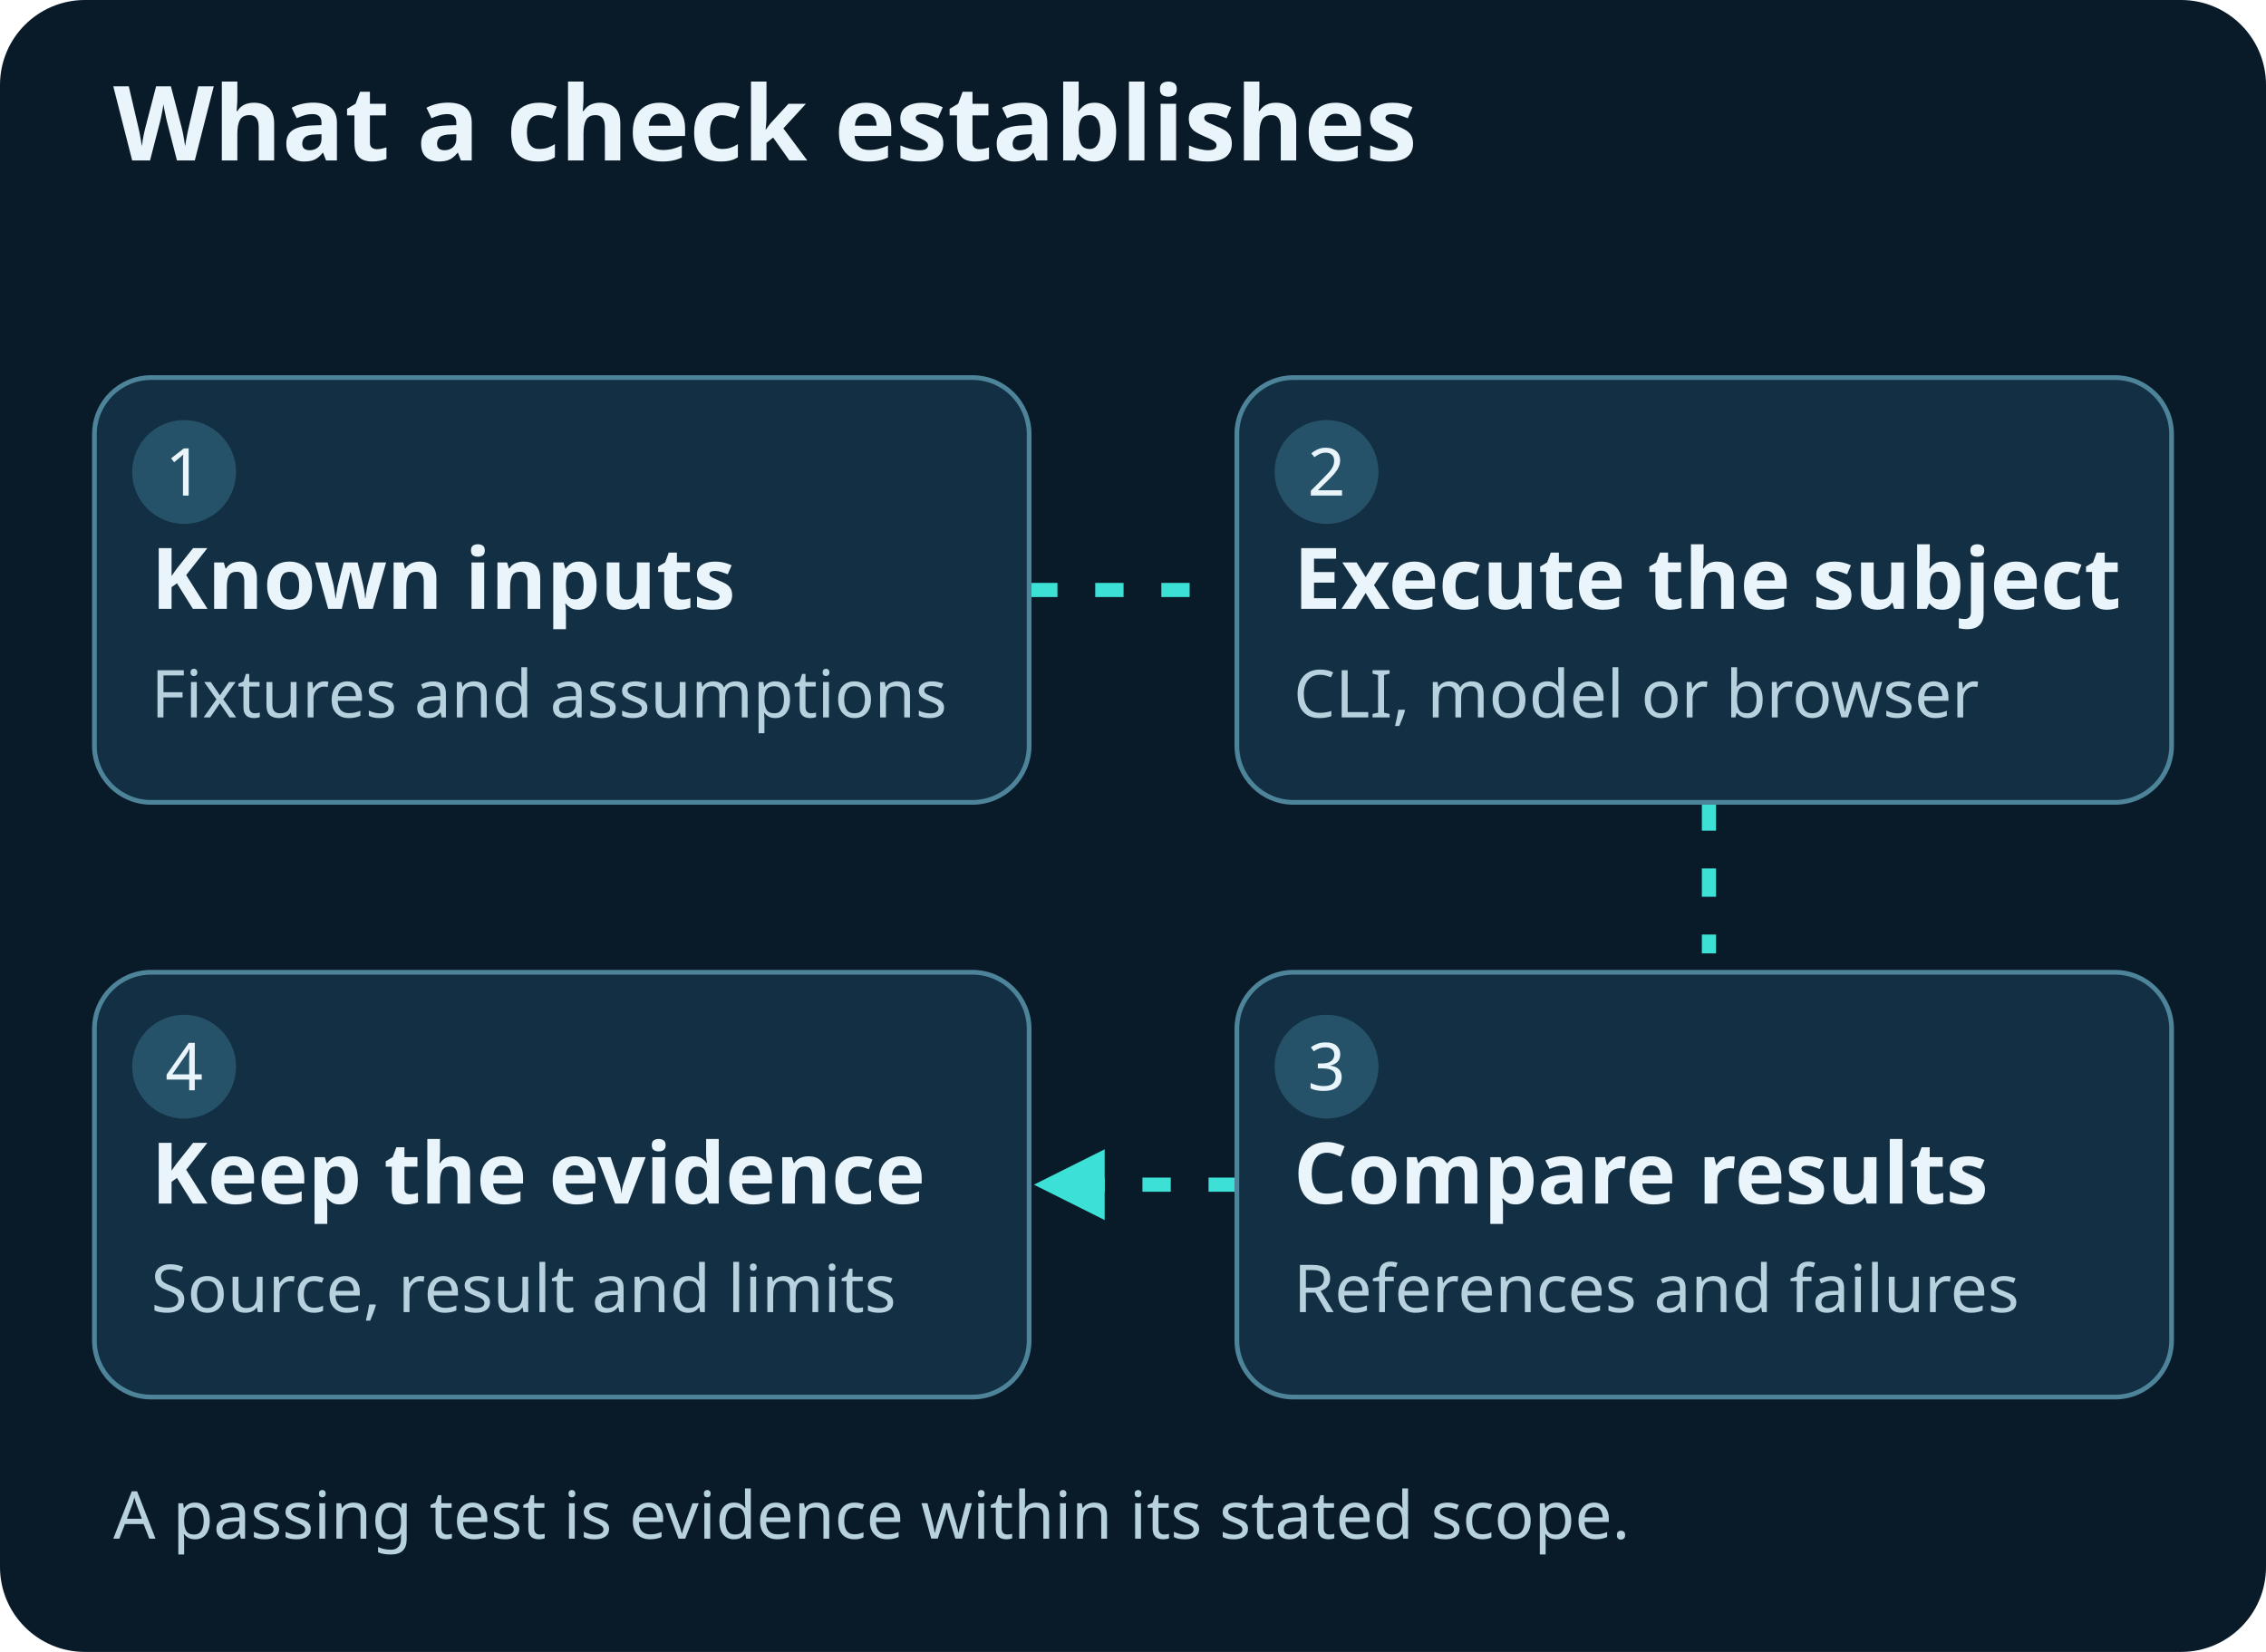
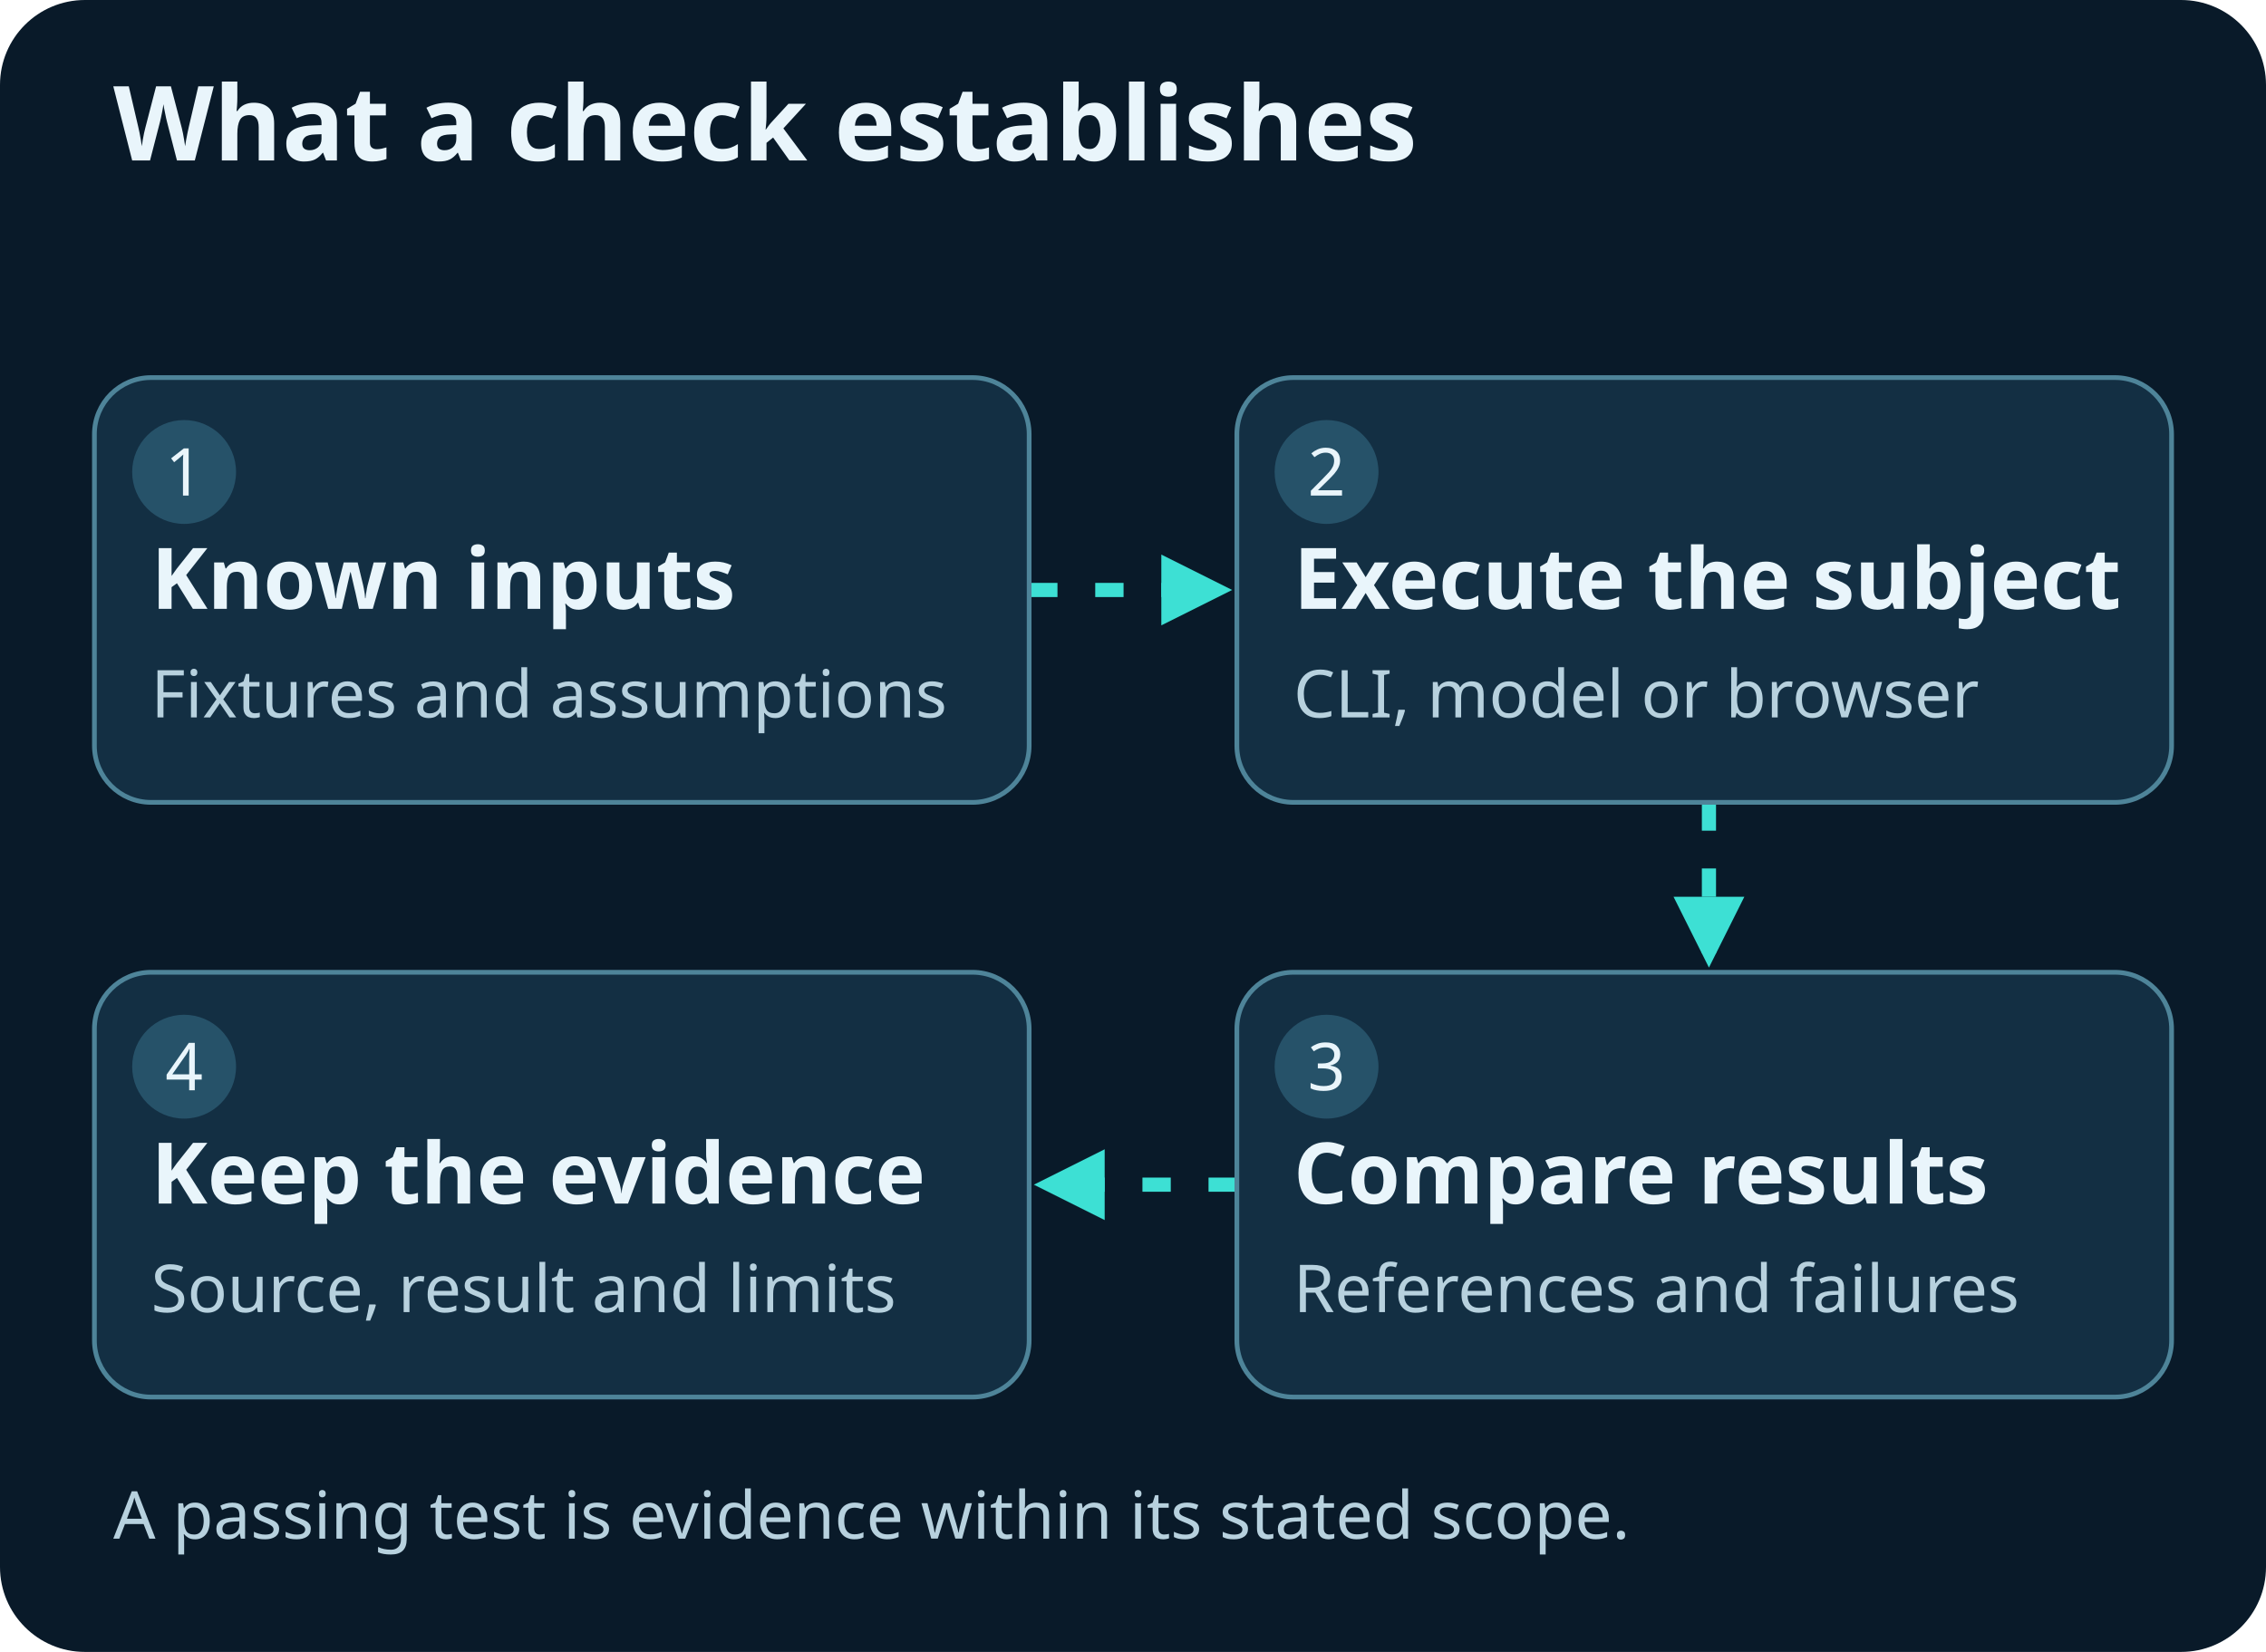
<svg xmlns="http://www.w3.org/2000/svg" width="480" height="350" viewBox="0 0 480 350" role="img" aria-labelledby="title desc">
  <style>text{font-family:system-ui,sans-serif;fill:#e9f5fb}.detail{fill:#b7d1de;font-size:14px}.flow{stroke:#3de0d4;stroke-width:3;stroke-dasharray:6 8;fill:none}.flow{animation:flow 2.8s linear infinite}@keyframes flow{to{stroke-dashoffset:-28}}@media(prefers-reduced-motion:reduce){.flow{animation:none}}</style>
  <defs>
    <marker id="arrow" viewBox="0 0 10 10" refX="8" refY="5" markerWidth="5" markerHeight="5" orient="auto">
      <path d="M0 0L10 5L0 10Z" fill="#3de0d4" />
    </marker>
  </defs>
  <rect width="480" height="350" rx="18" fill="#091a29" />
  <text x="24" y="34" font-size="22" font-weight="700">What a check establishes</text>
-   <path class="flow" d="M218 125H258 M362 170V202 M262 251H222" marker-end="url(#arrow)" />
+   <path class="flow" d="M218 125H258" marker-end="url(#arrow)" />
+   <path class="flow" d="M362 170V202" marker-end="url(#arrow)" />
+   <path class="flow" d="M262 251H222" marker-end="url(#arrow)" />
  <rect x="20" y="80" width="198" height="90" rx="12" fill="#132f43" stroke="#4e8499" />
  <circle cx="39" cy="100" r="11" fill="#265269" />
  <text x="39" y="105" text-anchor="middle" font-size="14">1</text>
  <text x="32" y="129" font-size="18" font-weight="600">Known inputs</text>
  <text class="detail" x="32" y="152">Fixtures and assumptions</text>
  <rect x="262" y="80" width="198" height="90" rx="12" fill="#132f43" stroke="#4e8499" />
  <circle cx="281" cy="100" r="11" fill="#265269" />
  <text x="281" y="105" text-anchor="middle" font-size="14">2</text>
  <text x="274" y="129" font-size="18" font-weight="600">Execute the subject</text>
  <text class="detail" x="274" y="152">CLI, model or browser</text>
  <rect x="262" y="206" width="198" height="90" rx="12" fill="#132f43" stroke="#4e8499" />
  <circle cx="281" cy="226" r="11" fill="#265269" />
  <text x="281" y="231" text-anchor="middle" font-size="14">3</text>
  <text x="274" y="255" font-size="18" font-weight="600">Compare results</text>
  <text class="detail" x="274" y="278">References and failures</text>
  <rect x="20" y="206" width="198" height="90" rx="12" fill="#132f43" stroke="#4e8499" />
  <circle cx="39" cy="226" r="11" fill="#265269" />
  <text x="39" y="231" text-anchor="middle" font-size="14">4</text>
  <text x="32" y="255" font-size="18" font-weight="600">Keep the evidence</text>
  <text class="detail" x="32" y="278">Source, result and limits</text>
  <text class="detail" x="24" y="326">A passing test is evidence within its stated scope.</text>
</svg>
